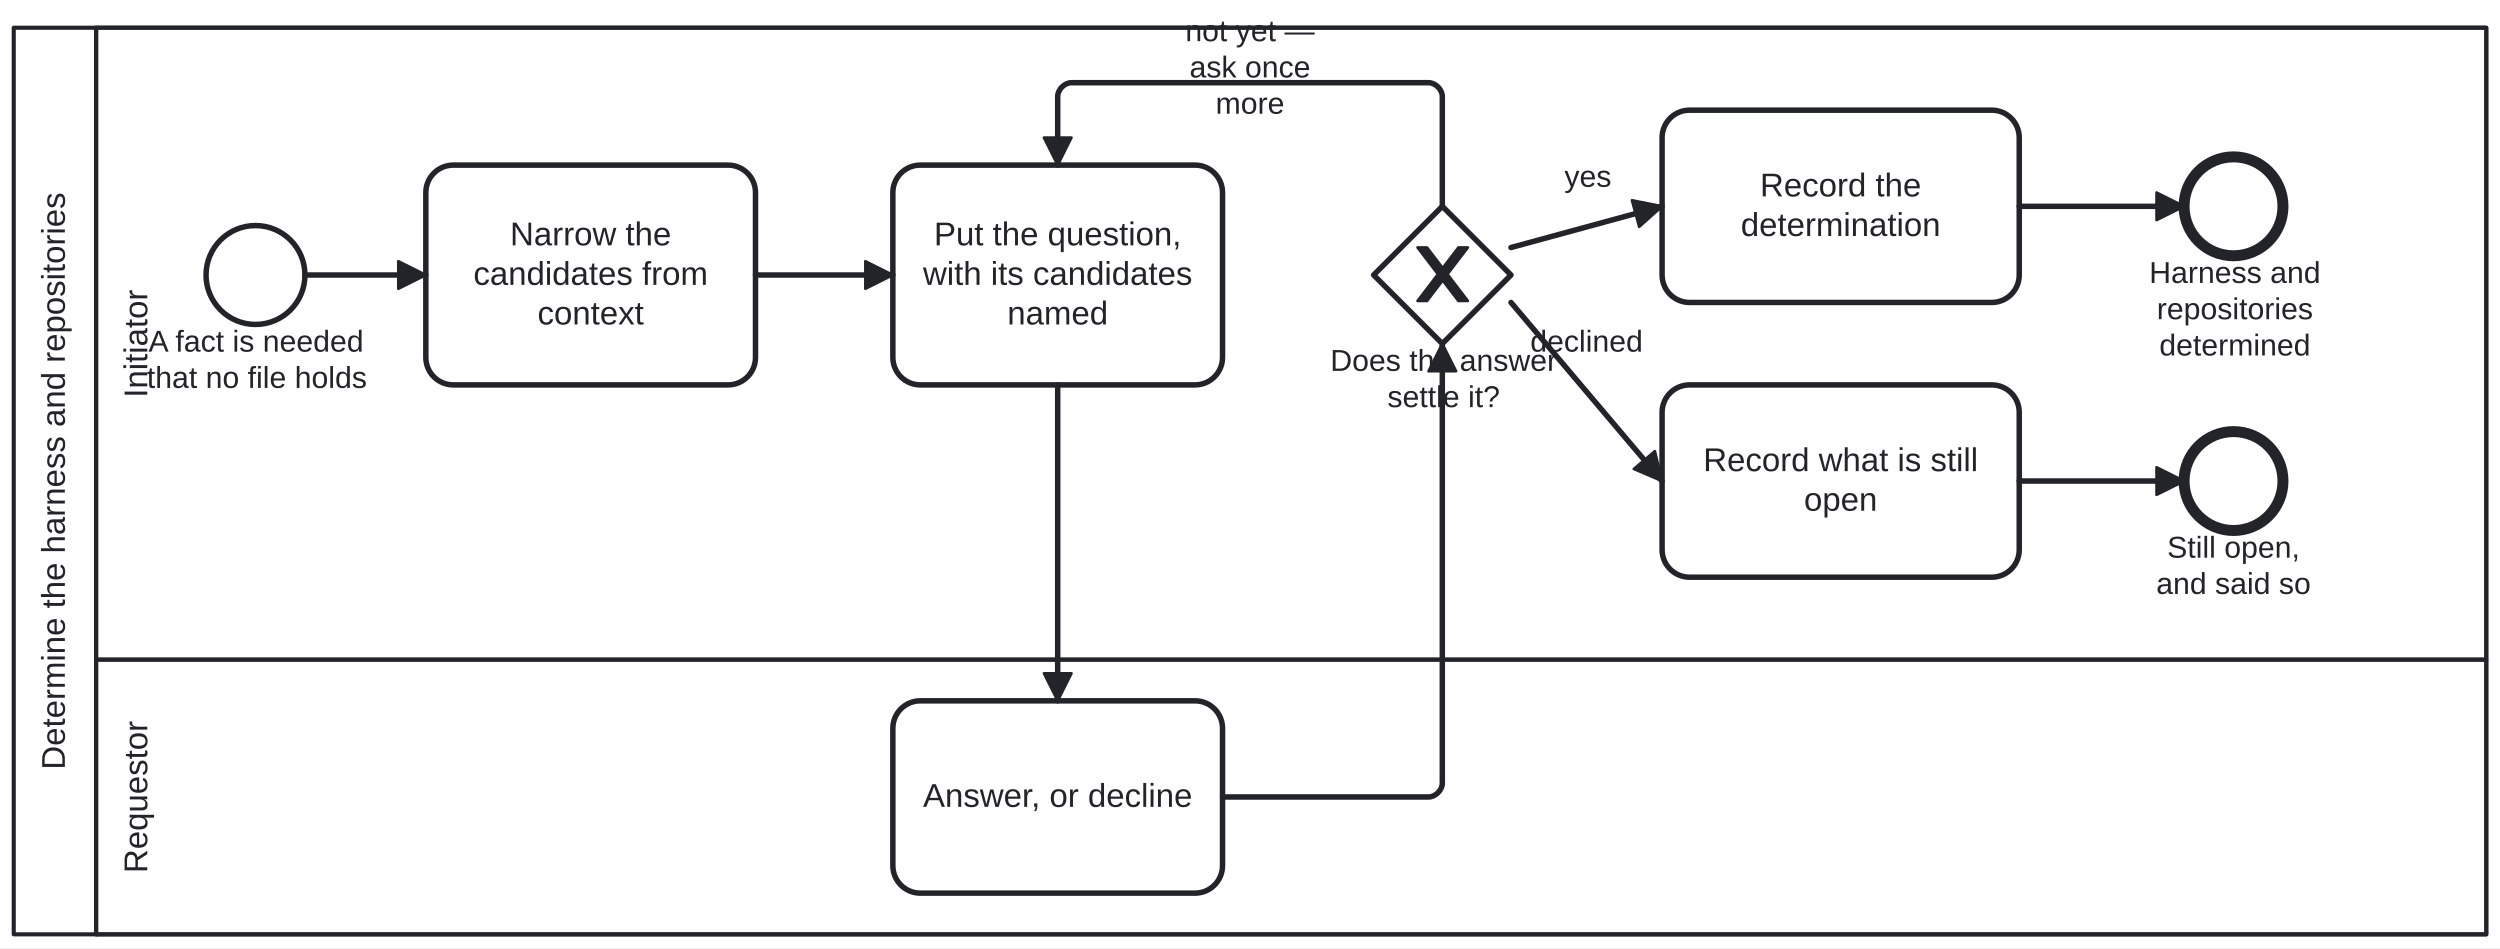
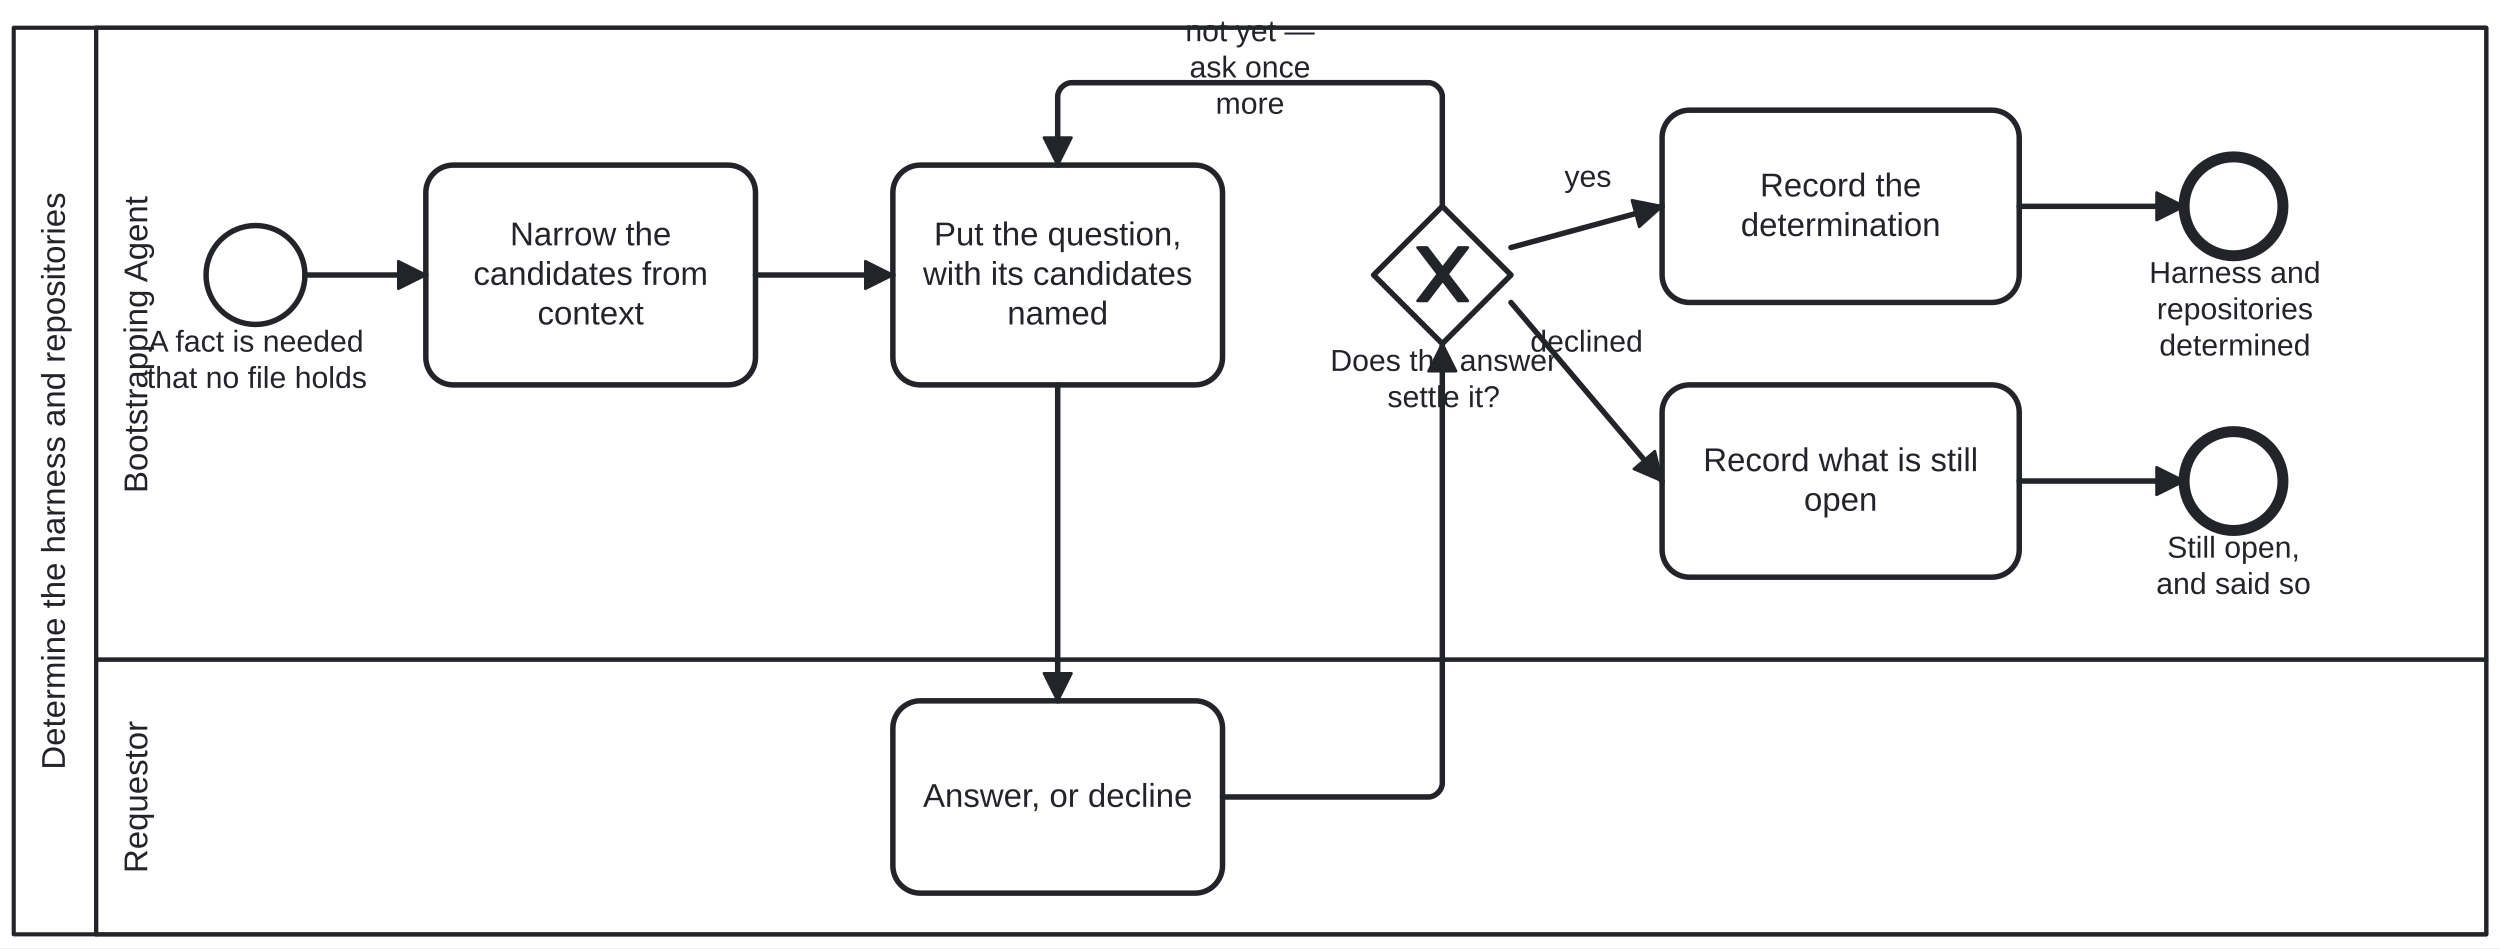
<svg xmlns="http://www.w3.org/2000/svg" width="100%" style="max-width:100%;height:auto" viewBox="125 69.9 910 345.1" version="1.1">
  <rect x="125" y="69.9" width="910" height="345.1" fill="#ffffff" />
  <g class="djs-group">
    <g class="djs-element djs-shape" data-element-id="Participant_Process_Discussion" style="display: block;" transform="matrix(1 0 0 1 130 80)">
      <g class="djs-visual">
        <rect x="0" y="0" width="900" height="330" rx="0" ry="0" style="stroke-linecap: round; stroke-linejoin: round; stroke: rgb(34, 36, 42); stroke-width: 1.5px; fill: white; fill-opacity: 0.95;" />
        <path style="fill: none; stroke-linecap: round; stroke-linejoin: round; stroke: rgb(34, 36, 42); stroke-width: 1.5px;" d="M30,0L30,330" />
        <text lineHeight="1.2" class="djs-label" style="font-family: Arial, sans-serif; font-size: 12px; font-weight: normal; fill: rgb(34, 36, 42);" transform="matrix(-1.83697e-16 -1 1 -1.83697e-16 0 330)">
          <tspan x="59.944" y="18.6">Determine the harness and repositories</tspan>
        </text>
      </g>
      <rect class="djs-hit djs-hit-all" x="0" y="0" width="900" height="330" style="fill: none; stroke-opacity: 0; stroke: white; stroke-width: 15px;" />
    </g>
    <g class="djs-children">
      <g class="djs-group">
        <g class="djs-element djs-shape" data-element-id="Lane_Requestor" style="display: block;" transform="matrix(1 0 0 1 160 310)">
          <g class="djs-visual">
            <rect x="0" y="0" width="870" height="100" rx="0" ry="0" style="stroke-linecap: round; stroke-linejoin: round; stroke: rgb(34, 36, 42); stroke-width: 1.5px; fill: white; fill-opacity: 0.25;" />
            <text lineHeight="1.2" class="djs-label" style="font-family: Arial, sans-serif; font-size: 12px; font-weight: normal; fill: rgb(34, 36, 42);" transform="matrix(-1.83697e-16 -1 1 -1.83697e-16 0 100)">
              <tspan x="22.317" y="18.6">Requestor</tspan>
            </text>
          </g>
          <rect class="djs-hit djs-hit-all" x="0" y="0" width="870" height="100" style="fill: none; stroke-opacity: 0; stroke: white; stroke-width: 15px;" />
        </g>
      </g>
      <g class="djs-group">
-         <g class="djs-element djs-shape" data-element-id="Lane_Initiator" style="display: block;" transform="matrix(1 0 0 1 160 80)">
+         <g class="djs-element djs-shape" data-element-id="Lane_BootstrappingAgent" style="display: block;" transform="matrix(1 0 0 1 160 80)">
          <g class="djs-visual">
            <rect x="0" y="0" width="870" height="230" rx="0" ry="0" style="stroke-linecap: round; stroke-linejoin: round; stroke: rgb(34, 36, 42); stroke-width: 1.5px; fill: white; fill-opacity: 0.25;" />
            <text lineHeight="1.2" class="djs-label" style="font-family: Arial, sans-serif; font-size: 12px; font-weight: normal; fill: rgb(34, 36, 42);" transform="matrix(-1.83697e-16 -1 1 -1.83697e-16 0 230)">
-               <tspan x="95.324" y="18.6">Initiator</tspan>
+               <tspan x="60.628" y="18.6">Bootstrapping Agent</tspan>
            </text>
          </g>
          <rect class="djs-hit djs-hit-all" x="0" y="0" width="870" height="230" style="fill: none; stroke-opacity: 0; stroke: white; stroke-width: 15px;" />
        </g>
      </g>
      <g class="djs-group">
        <g class="djs-element djs-shape" data-element-id="Start_Discussion" style="display: block;" transform="matrix(1 0 0 1 200 152)">
          <g class="djs-visual">
            <circle cx="18" cy="18" r="18" style="stroke-linecap: round; stroke-linejoin: round; stroke: rgb(34, 36, 42); stroke-width: 2px; fill: white; fill-opacity: 0.95;" />
          </g>
          <rect class="djs-hit djs-hit-all" x="0" y="0" width="36" height="36" style="fill: none; stroke-opacity: 0; stroke: white; stroke-width: 15px;" />
        </g>
      </g>
      <g class="djs-group">
        <g class="djs-element djs-shape" data-element-id="Start_Discussion_label" style="display: block;" transform="matrix(1 0 0 1 178 188)">
          <g class="djs-visual">
            <text lineHeight="1.2" class="djs-label" style="font-family: Arial, sans-serif; font-size: 11px; font-weight: normal; fill: rgb(34, 36, 42);">
              <tspan x="1.057" y="9.9">A fact is needed </tspan>
              <tspan x="0.445" y="23.1">that no file holds</tspan>
            </text>
          </g>
          <rect class="djs-hit djs-hit-all" x="0" y="0" width="81" height="27" style="fill: none; stroke-opacity: 0; stroke: white; stroke-width: 15px;" />
        </g>
      </g>
      <g class="djs-group">
        <g class="djs-element djs-shape" data-element-id="A_NarrowCandidates" style="display: block;" transform="matrix(1 0 0 1 280 130)">
          <g class="djs-visual">
            <rect x="0" y="0" width="120" height="80" rx="10" ry="10" style="stroke-linecap: round; stroke-linejoin: round; stroke: rgb(34, 36, 42); stroke-width: 2px; fill: white; fill-opacity: 0.95;" />
            <text lineHeight="1.2" class="djs-label" style="font-family: Arial, sans-serif; font-size: 12px; font-weight: normal; fill: rgb(34, 36, 42);">
              <tspan x="30.656" y="29.2">Narrow the </tspan>
              <tspan x="17.312" y="43.6">candidates from </tspan>
              <tspan x="40.655" y="58">context</tspan>
            </text>
          </g>
          <rect class="djs-hit djs-hit-all" x="0" y="0" width="120" height="80" style="fill: none; stroke-opacity: 0; stroke: white; stroke-width: 15px;" />
        </g>
      </g>
      <g class="djs-group">
        <g class="djs-element djs-shape" data-element-id="A_PutQuestion" style="display: block;" transform="matrix(1 0 0 1 450 130)">
          <g class="djs-visual">
            <rect x="0" y="0" width="120" height="80" rx="10" ry="10" style="stroke-linecap: round; stroke-linejoin: round; stroke: rgb(34, 36, 42); stroke-width: 2px; fill: white; fill-opacity: 0.95;" />
            <text lineHeight="1.2" class="djs-label" style="font-family: Arial, sans-serif; font-size: 12px; font-weight: normal; fill: rgb(34, 36, 42);">
              <tspan x="14.968" y="29.2">Put the question, </tspan>
              <tspan x="10.975" y="43.6">with its candidates</tspan>
              <tspan x="41.654" y="58">named</tspan>
            </text>
          </g>
          <rect class="djs-hit djs-hit-all" x="0" y="0" width="120" height="80" style="fill: none; stroke-opacity: 0; stroke: white; stroke-width: 15px;" />
        </g>
      </g>
      <g class="djs-group">
        <g class="djs-element djs-shape" data-element-id="A_Answer" style="display: block;" transform="matrix(1 0 0 1 450 325)">
          <g class="djs-visual">
            <rect x="0" y="0" width="120" height="70" rx="10" ry="10" style="stroke-linecap: round; stroke-linejoin: round; stroke: rgb(34, 36, 42); stroke-width: 2px; fill: white; fill-opacity: 0.95;" />
            <text lineHeight="1.2" class="djs-label" style="font-family: Arial, sans-serif; font-size: 12px; font-weight: normal; fill: rgb(34, 36, 42);">
              <tspan x="10.975" y="38.6">Answer, or decline</tspan>
            </text>
          </g>
          <rect class="djs-hit djs-hit-all" x="0" y="0" width="120" height="70" style="fill: none; stroke-opacity: 0; stroke: white; stroke-width: 15px;" />
        </g>
      </g>
      <g class="djs-group">
        <g class="djs-element djs-shape" data-element-id="G_Settled" style="display: block;" transform="matrix(1 0 0 1 625 145)">
          <g class="djs-visual">
            <polygon points="25,0 50,25 25,50 0,25" style="stroke-linecap: round; stroke-linejoin: round; stroke: rgb(34, 36, 42); stroke-width: 2px; fill: white; fill-opacity: 0.95;" />
            <path d="m 16,15 7.429,9.714 -7.429,9.714 3.429,0 5.714,-7.464 5.714,7.464 3.429,0 -7.429,-9.714 7.429,-9.714 -3.429,0 -5.714,7.464 -5.714,-7.464 -3.429,0 z" style="fill: rgb(34, 36, 42); stroke-linecap: round; stroke-linejoin: round; stroke: rgb(34, 36, 42); stroke-width: 1px;" />
          </g>
          <rect class="djs-hit djs-hit-all" x="0" y="0" width="50" height="50" style="fill: none; stroke-opacity: 0; stroke: white; stroke-width: 15px;" />
        </g>
      </g>
      <g class="djs-group">
        <g class="djs-element djs-shape" data-element-id="G_Settled_label" style="display: block;" transform="matrix(1 0 0 1 609 195)">
          <g class="djs-visual">
            <text lineHeight="1.2" class="djs-label" style="font-family: Arial, sans-serif; font-size: 11px; font-weight: normal; fill: rgb(34, 36, 42);">
              <tspan x="0.229" y="9.9">Does the answer </tspan>
              <tspan x="21.017" y="23.1">settle it?</tspan>
            </text>
          </g>
          <rect class="djs-hit djs-hit-all" x="0" y="0" width="83" height="27" style="fill: none; stroke-opacity: 0; stroke: white; stroke-width: 15px;" />
        </g>
      </g>
      <g class="djs-group">
        <g class="djs-element djs-shape" data-element-id="A_RecordDetermination" style="display: block;" transform="matrix(1 0 0 1 730 110)">
          <g class="djs-visual">
            <rect x="0" y="0" width="130" height="70" rx="10" ry="10" style="stroke-linecap: round; stroke-linejoin: round; stroke: rgb(34, 36, 42); stroke-width: 2px; fill: white; fill-opacity: 0.95;" />
            <text lineHeight="1.2" class="djs-label" style="font-family: Arial, sans-serif; font-size: 12px; font-weight: normal; fill: rgb(34, 36, 42);">
              <tspan x="35.65" y="31.4">Record the </tspan>
              <tspan x="28.646" y="45.8">determination</tspan>
            </text>
          </g>
          <rect class="djs-hit djs-hit-all" x="0" y="0" width="130" height="70" style="fill: none; stroke-opacity: 0; stroke: white; stroke-width: 15px;" />
        </g>
      </g>
      <g class="djs-group">
        <g class="djs-element djs-shape" data-element-id="A_RecordUnsettled" style="display: block;" transform="matrix(1 0 0 1 730 210)">
          <g class="djs-visual">
            <rect x="0" y="0" width="130" height="70" rx="10" ry="10" style="stroke-linecap: round; stroke-linejoin: round; stroke: rgb(34, 36, 42); stroke-width: 2px; fill: white; fill-opacity: 0.95;" />
            <text lineHeight="1.2" class="djs-label" style="font-family: Arial, sans-serif; font-size: 12px; font-weight: normal; fill: rgb(34, 36, 42);">
              <tspan x="14.984" y="31.4">Record what is still </tspan>
              <tspan x="51.652" y="45.8">open</tspan>
            </text>
          </g>
          <rect class="djs-hit djs-hit-all" x="0" y="0" width="130" height="70" style="fill: none; stroke-opacity: 0; stroke: white; stroke-width: 15px;" />
        </g>
      </g>
      <g class="djs-group">
        <g class="djs-element djs-shape" data-element-id="End_Settled" style="display: block;" transform="matrix(1 0 0 1 920 127)">
          <g class="djs-visual">
            <circle cx="18" cy="18" r="18" style="stroke-linecap: round; stroke-linejoin: round; stroke: rgb(34, 36, 42); stroke-width: 4px; fill: white; fill-opacity: 0.95;" />
          </g>
          <rect class="djs-hit djs-hit-all" x="0" y="0" width="36" height="36" style="fill: none; stroke-opacity: 0; stroke: white; stroke-width: 15px;" />
        </g>
      </g>
      <g class="djs-group">
        <g class="djs-element djs-shape" data-element-id="End_Settled_label" style="display: block;" transform="matrix(1 0 0 1 907 163)">
          <g class="djs-visual">
            <text lineHeight="1.2" class="djs-label" style="font-family: Arial, sans-serif; font-size: 11px; font-weight: normal; fill: rgb(34, 36, 42);">
              <tspan x="0.315" y="9.9">Harness and </tspan>
              <tspan x="3.071" y="23.1">repositories</tspan>
              <tspan x="3.984" y="36.3">determined</tspan>
            </text>
          </g>
          <rect class="djs-hit djs-hit-all" x="0" y="0" width="63" height="40" style="fill: none; stroke-opacity: 0; stroke: white; stroke-width: 15px;" />
        </g>
      </g>
      <g class="djs-group">
        <g class="djs-element djs-shape" data-element-id="End_Unsettled" style="display: block;" transform="matrix(1 0 0 1 920 227)">
          <g class="djs-visual">
            <circle cx="18" cy="18" r="18" style="stroke-linecap: round; stroke-linejoin: round; stroke: rgb(34, 36, 42); stroke-width: 4px; fill: white; fill-opacity: 0.95;" />
          </g>
          <rect class="djs-hit djs-hit-all" x="0" y="0" width="36" height="36" style="fill: none; stroke-opacity: 0; stroke: white; stroke-width: 15px;" />
        </g>
      </g>
      <g class="djs-group">
        <g class="djs-element djs-shape" data-element-id="End_Unsettled_label" style="display: block;" transform="matrix(1 0 0 1 903 263)">
          <g class="djs-visual">
            <text lineHeight="1.2" class="djs-label" style="font-family: Arial, sans-serif; font-size: 11px; font-weight: normal; fill: rgb(34, 36, 42);">
              <tspan x="10.846" y="9.9">Still open, </tspan>
              <tspan x="6.869" y="23.1">and said so</tspan>
            </text>
          </g>
          <rect class="djs-hit djs-hit-all" x="0" y="0" width="70" height="27" style="fill: none; stroke-opacity: 0; stroke: white; stroke-width: 15px;" />
        </g>
      </g>
      <g class="djs-group">
        <g class="djs-element djs-connection" data-element-id="Flow_Start_Narrow" style="display: block;">
          <g class="djs-visual">
            <defs>
              <marker id="folio-marker-1" viewBox="0 0 20 20" refX="11" refY="10" markerWidth="10" markerHeight="10" orient="auto">
                <path d="M 1 5 L 11 10 L 1 15 Z" style="stroke-linecap: round; stroke-linejoin: round; stroke: rgb(34, 36, 42); stroke-width: 1px; fill: rgb(34, 36, 42);" />
              </marker>
            </defs>
            <path data-corner-radius="5" style="fill: none; stroke-linecap: round; stroke-linejoin: round; stroke: rgb(34, 36, 42); stroke-width: 2px; marker-end: url('#folio-marker-1');" d="M236,170L280,170" />
          </g>
          <path d="M236,170L280,170" class="djs-hit djs-hit-stroke" style="fill: none; stroke-opacity: 0; stroke: white; stroke-width: 15px;" />
        </g>
      </g>
      <g class="djs-group">
        <g class="djs-element djs-connection" data-element-id="Flow_Narrow_Put" style="display: block;">
          <g class="djs-visual">
            <defs>
              <marker id="folio-marker-2" viewBox="0 0 20 20" refX="11" refY="10" markerWidth="10" markerHeight="10" orient="auto">
                <path d="M 1 5 L 11 10 L 1 15 Z" style="stroke-linecap: round; stroke-linejoin: round; stroke: rgb(34, 36, 42); stroke-width: 1px; fill: rgb(34, 36, 42);" />
              </marker>
            </defs>
            <path data-corner-radius="5" style="fill: none; stroke-linecap: round; stroke-linejoin: round; stroke: rgb(34, 36, 42); stroke-width: 2px; marker-end: url('#folio-marker-2');" d="M400,170L450,170" />
          </g>
          <path d="M400,170L450,170" class="djs-hit djs-hit-stroke" style="fill: none; stroke-opacity: 0; stroke: white; stroke-width: 15px;" />
        </g>
      </g>
      <g class="djs-group">
        <g class="djs-element djs-connection" data-element-id="Flow_Put_Answer" style="display: block;">
          <g class="djs-visual">
            <defs>
              <marker id="folio-marker-3" viewBox="0 0 20 20" refX="11" refY="10" markerWidth="10" markerHeight="10" orient="auto">
                <path d="M 1 5 L 11 10 L 1 15 Z" style="stroke-linecap: round; stroke-linejoin: round; stroke: rgb(34, 36, 42); stroke-width: 1px; fill: rgb(34, 36, 42);" />
              </marker>
            </defs>
            <path data-corner-radius="5" style="fill: none; stroke-linecap: round; stroke-linejoin: round; stroke: rgb(34, 36, 42); stroke-width: 2px; marker-end: url('#folio-marker-3');" d="M510,210L510,325" />
          </g>
          <path d="M510,210L510,325" class="djs-hit djs-hit-stroke" style="fill: none; stroke-opacity: 0; stroke: white; stroke-width: 15px;" />
        </g>
      </g>
      <g class="djs-group">
        <g class="djs-element djs-connection" data-element-id="Flow_Answer_Gate" style="display: block;">
          <g class="djs-visual">
            <defs>
              <marker id="folio-marker-4" viewBox="0 0 20 20" refX="11" refY="10" markerWidth="10" markerHeight="10" orient="auto">
                <path d="M 1 5 L 11 10 L 1 15 Z" style="stroke-linecap: round; stroke-linejoin: round; stroke: rgb(34, 36, 42); stroke-width: 1px; fill: rgb(34, 36, 42);" />
              </marker>
            </defs>
            <path data-corner-radius="5" style="fill: none; stroke-linecap: round; stroke-linejoin: round; stroke: rgb(34, 36, 42); stroke-width: 2px; marker-end: url('#folio-marker-4');" d="M570,360L645,360C647.5,360,650,357.5,650,355L650,195" />
          </g>
          <path d="M570,360L650,360L650,195" class="djs-hit djs-hit-stroke" style="fill: none; stroke-opacity: 0; stroke: white; stroke-width: 15px;" />
        </g>
      </g>
      <g class="djs-group">
        <g class="djs-element djs-connection" data-element-id="Flow_Settled_Yes" style="display: block;">
          <g class="djs-visual">
            <defs>
              <marker id="folio-marker-5" viewBox="0 0 20 20" refX="11" refY="10" markerWidth="10" markerHeight="10" orient="auto">
                <path d="M 1 5 L 11 10 L 1 15 Z" style="stroke-linecap: round; stroke-linejoin: round; stroke: rgb(34, 36, 42); stroke-width: 1px; fill: rgb(34, 36, 42);" />
              </marker>
            </defs>
            <path data-corner-radius="5" style="fill: none; stroke-linecap: round; stroke-linejoin: round; stroke: rgb(34, 36, 42); stroke-width: 2px; marker-end: url('#folio-marker-5');" d="M675,160L730,145" />
          </g>
          <path d="M675,160L730,145" class="djs-hit djs-hit-stroke" style="fill: none; stroke-opacity: 0; stroke: white; stroke-width: 15px;" />
        </g>
      </g>
      <g class="djs-group">
        <g class="djs-element djs-shape" data-element-id="Flow_Settled_Yes_label" style="display: block;" transform="matrix(1 0 0 1 694 128)">
          <g class="djs-visual">
            <text lineHeight="1.2" class="djs-label" style="font-family: Arial, sans-serif; font-size: 11px; font-weight: normal; fill: rgb(34, 36, 42);">
              <tspan x="0.441" y="9.9">yes</tspan>
            </text>
          </g>
          <rect class="djs-hit djs-hit-all" x="0" y="0" width="18" height="14" style="fill: none; stroke-opacity: 0; stroke: white; stroke-width: 15px;" />
        </g>
      </g>
      <g class="djs-group">
        <g class="djs-element djs-connection" data-element-id="Flow_Settled_No" style="display: block;">
          <g class="djs-visual">
            <defs>
              <marker id="folio-marker-6" viewBox="0 0 20 20" refX="11" refY="10" markerWidth="10" markerHeight="10" orient="auto">
                <path d="M 1 5 L 11 10 L 1 15 Z" style="stroke-linecap: round; stroke-linejoin: round; stroke: rgb(34, 36, 42); stroke-width: 1px; fill: rgb(34, 36, 42);" />
              </marker>
            </defs>
            <path data-corner-radius="5" style="fill: none; stroke-linecap: round; stroke-linejoin: round; stroke: rgb(34, 36, 42); stroke-width: 2px; marker-end: url('#folio-marker-6');" d="M650,145L650,105C650,102.5,647.5,100,645,100L515,100C512.5,100,510,102.5,510,105L510,130" />
          </g>
          <path d="M650,145L650,100L510,100L510,130" class="djs-hit djs-hit-stroke" style="fill: none; stroke-opacity: 0; stroke: white; stroke-width: 15px;" />
        </g>
      </g>
      <g class="djs-group">
        <g class="djs-element djs-shape" data-element-id="Flow_Settled_No_label" style="display: block;" transform="matrix(1 0 0 1 546 75)">
          <g class="djs-visual">
            <text lineHeight="1.2" class="djs-label" style="font-family: Arial, sans-serif; font-size: 11px; font-weight: normal; fill: rgb(34, 36, 42);">
              <tspan x="10.461" y="9.9">not yet — </tspan>
              <tspan x="11.987" y="23.1">ask once </tspan>
              <tspan x="21.469" y="36.3">more</tspan>
            </text>
          </g>
          <rect class="djs-hit djs-hit-all" x="0" y="0" width="68" height="27" style="fill: none; stroke-opacity: 0; stroke: white; stroke-width: 15px;" />
        </g>
      </g>
      <g class="djs-group">
        <g class="djs-element djs-connection" data-element-id="Flow_Settled_Declined" style="display: block;">
          <g class="djs-visual">
            <defs>
              <marker id="folio-marker-7" viewBox="0 0 20 20" refX="11" refY="10" markerWidth="10" markerHeight="10" orient="auto">
                <path d="M 1 5 L 11 10 L 1 15 Z" style="stroke-linecap: round; stroke-linejoin: round; stroke: rgb(34, 36, 42); stroke-width: 1px; fill: rgb(34, 36, 42);" />
              </marker>
            </defs>
            <path data-corner-radius="5" style="fill: none; stroke-linecap: round; stroke-linejoin: round; stroke: rgb(34, 36, 42); stroke-width: 2px; marker-end: url('#folio-marker-7');" d="M675,180L730,245" />
          </g>
          <path d="M675,180L730,245" class="djs-hit djs-hit-stroke" style="fill: none; stroke-opacity: 0; stroke: white; stroke-width: 15px;" />
        </g>
      </g>
      <g class="djs-group">
        <g class="djs-element djs-shape" data-element-id="Flow_Settled_Declined_label" style="display: block;" transform="matrix(1 0 0 1 682 188)">
          <g class="djs-visual">
            <text lineHeight="1.2" class="djs-label" style="font-family: Arial, sans-serif; font-size: 11px; font-weight: normal; fill: rgb(34, 36, 42);">
              <tspan x="0.012" y="9.9">declined</tspan>
            </text>
          </g>
          <rect class="djs-hit djs-hit-all" x="0" y="0" width="41" height="14" style="fill: none; stroke-opacity: 0; stroke: white; stroke-width: 15px;" />
        </g>
      </g>
      <g class="djs-group">
        <g class="djs-element djs-connection" data-element-id="Flow_Record_End" style="display: block;">
          <g class="djs-visual">
            <defs>
              <marker id="folio-marker-8" viewBox="0 0 20 20" refX="11" refY="10" markerWidth="10" markerHeight="10" orient="auto">
                <path d="M 1 5 L 11 10 L 1 15 Z" style="stroke-linecap: round; stroke-linejoin: round; stroke: rgb(34, 36, 42); stroke-width: 1px; fill: rgb(34, 36, 42);" />
              </marker>
            </defs>
            <path data-corner-radius="5" style="fill: none; stroke-linecap: round; stroke-linejoin: round; stroke: rgb(34, 36, 42); stroke-width: 2px; marker-end: url('#folio-marker-8');" d="M860,145L920,145" />
          </g>
          <path d="M860,145L920,145" class="djs-hit djs-hit-stroke" style="fill: none; stroke-opacity: 0; stroke: white; stroke-width: 15px;" />
        </g>
      </g>
      <g class="djs-group">
        <g class="djs-element djs-connection" data-element-id="Flow_Unsettled_End" style="display: block;">
          <g class="djs-visual">
            <defs>
              <marker id="folio-marker-9" viewBox="0 0 20 20" refX="11" refY="10" markerWidth="10" markerHeight="10" orient="auto">
                <path d="M 1 5 L 11 10 L 1 15 Z" style="stroke-linecap: round; stroke-linejoin: round; stroke: rgb(34, 36, 42); stroke-width: 1px; fill: rgb(34, 36, 42);" />
              </marker>
            </defs>
            <path data-corner-radius="5" style="fill: none; stroke-linecap: round; stroke-linejoin: round; stroke: rgb(34, 36, 42); stroke-width: 2px; marker-end: url('#folio-marker-9');" d="M860,245L920,245" />
          </g>
          <path d="M860,245L920,245" class="djs-hit djs-hit-stroke" style="fill: none; stroke-opacity: 0; stroke: white; stroke-width: 15px;" />
        </g>
      </g>
    </g>
  </g>
</svg>
